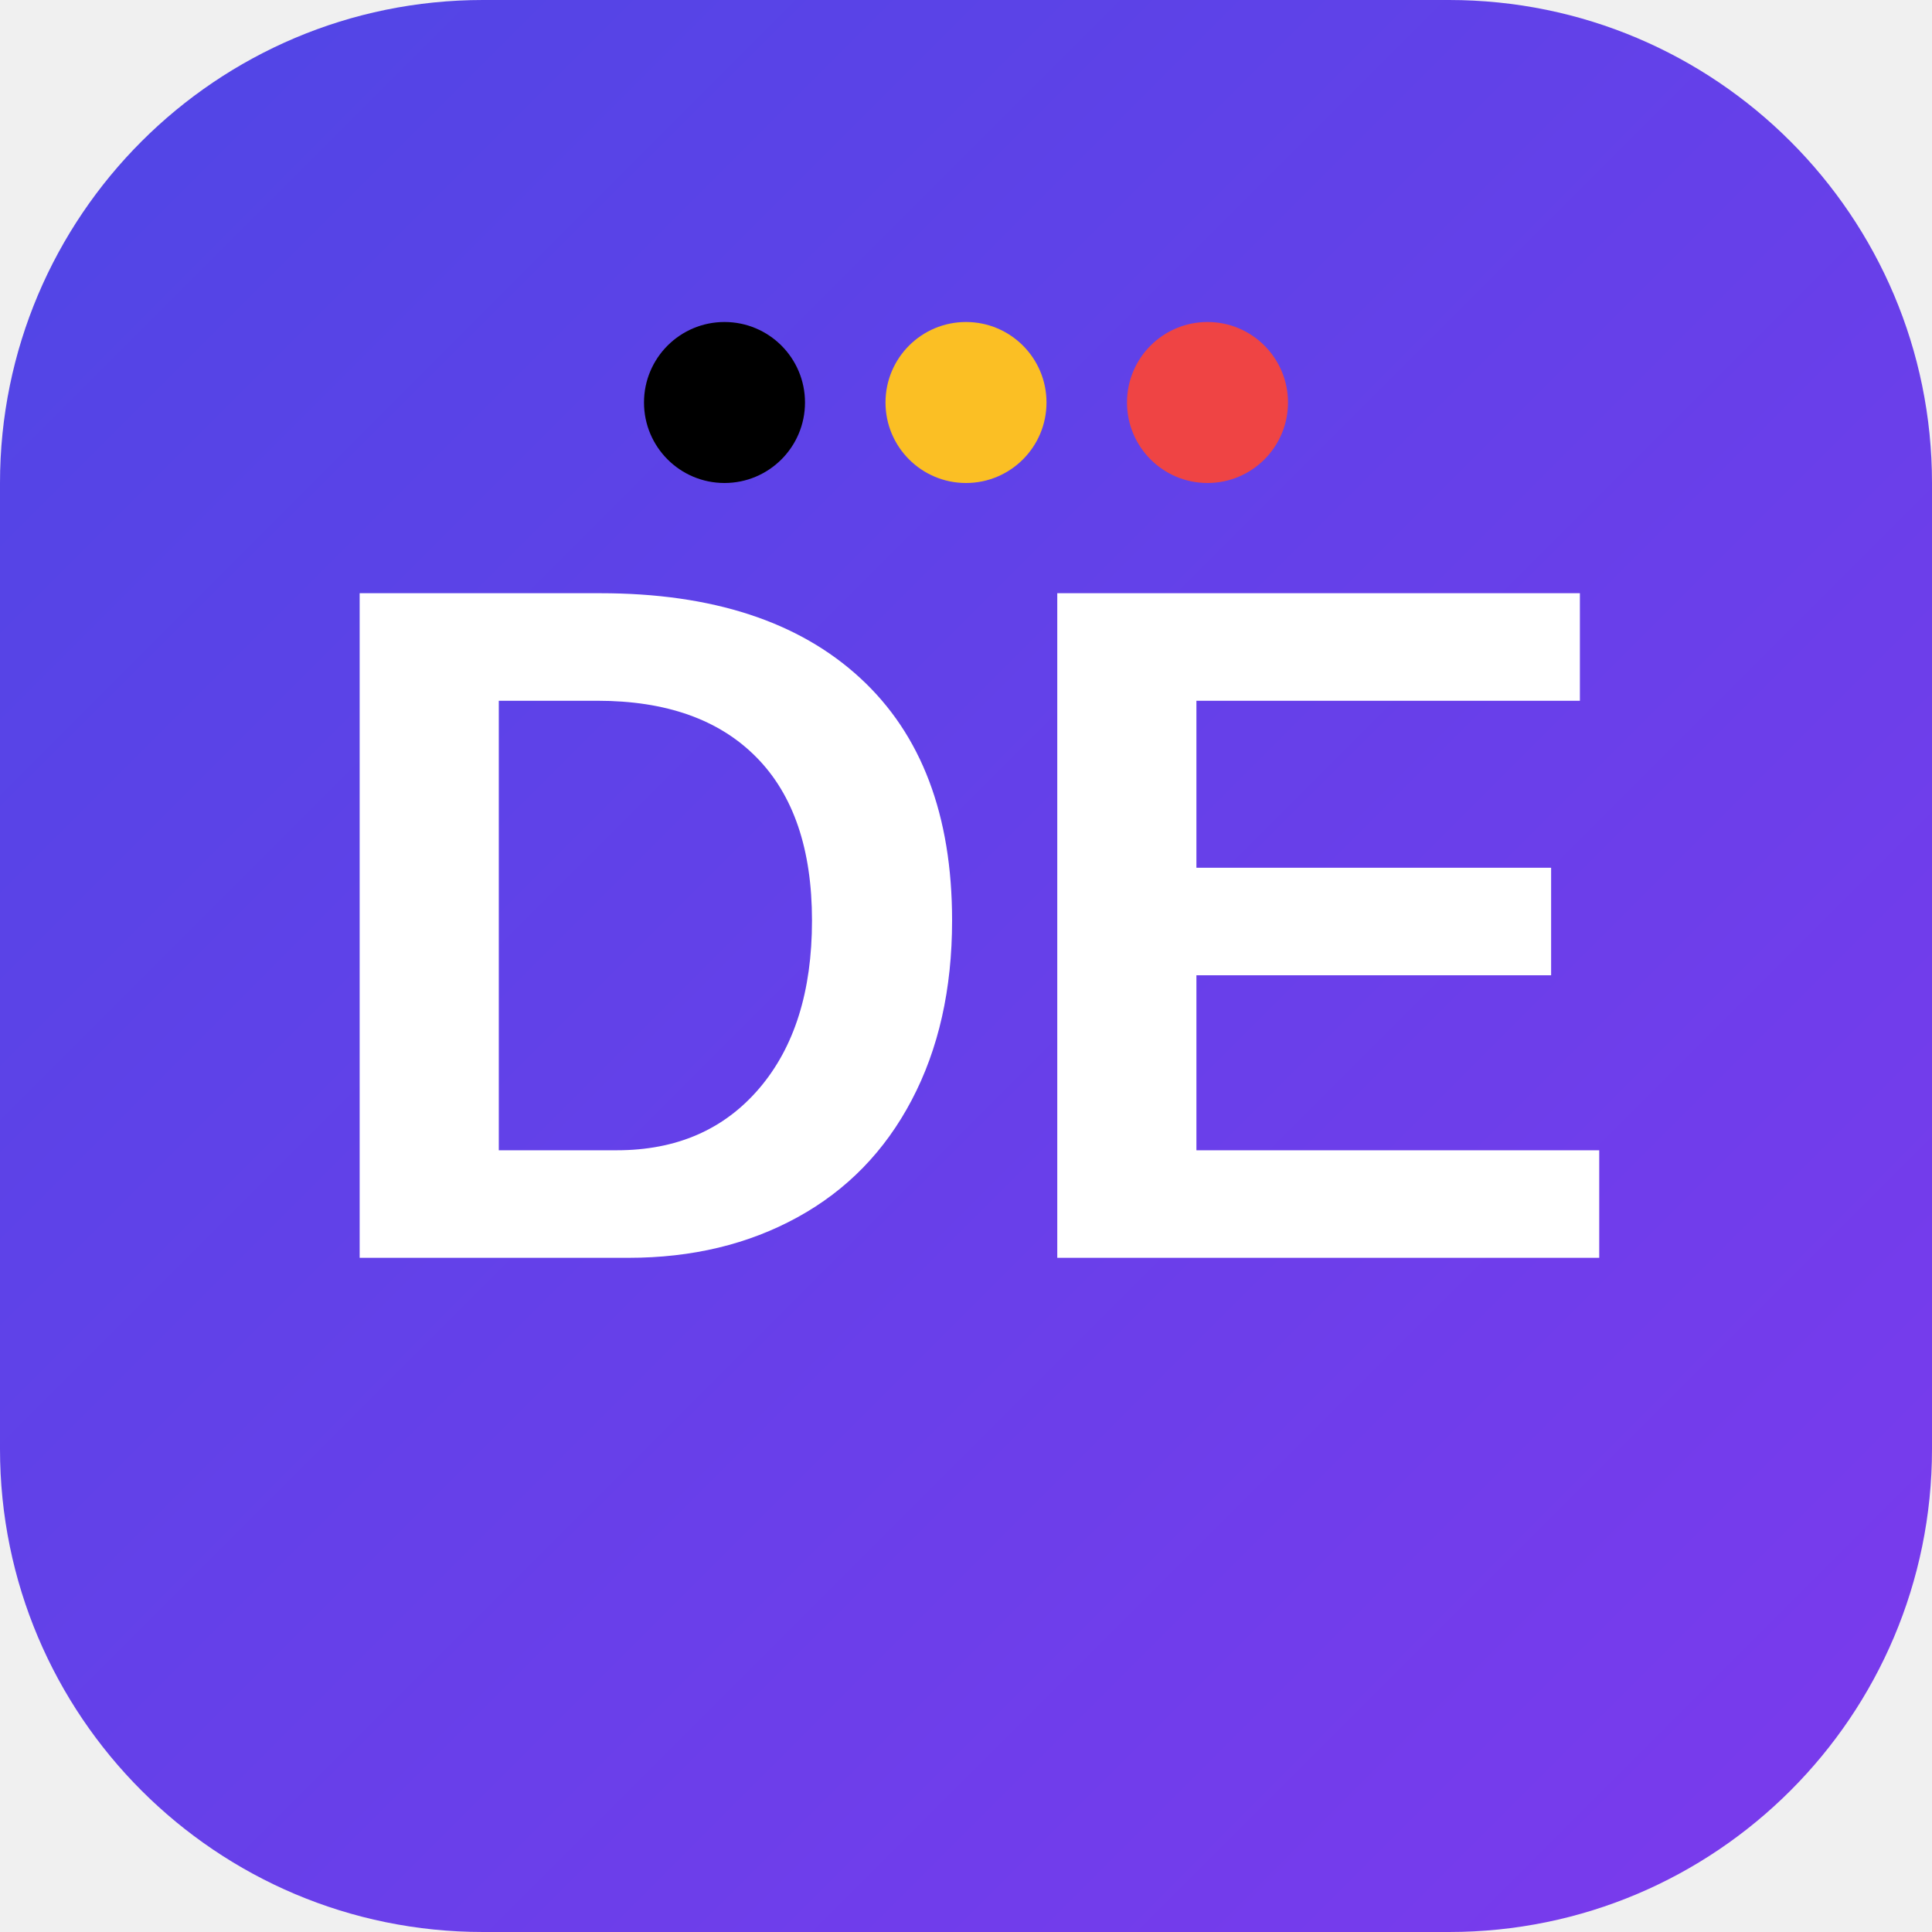
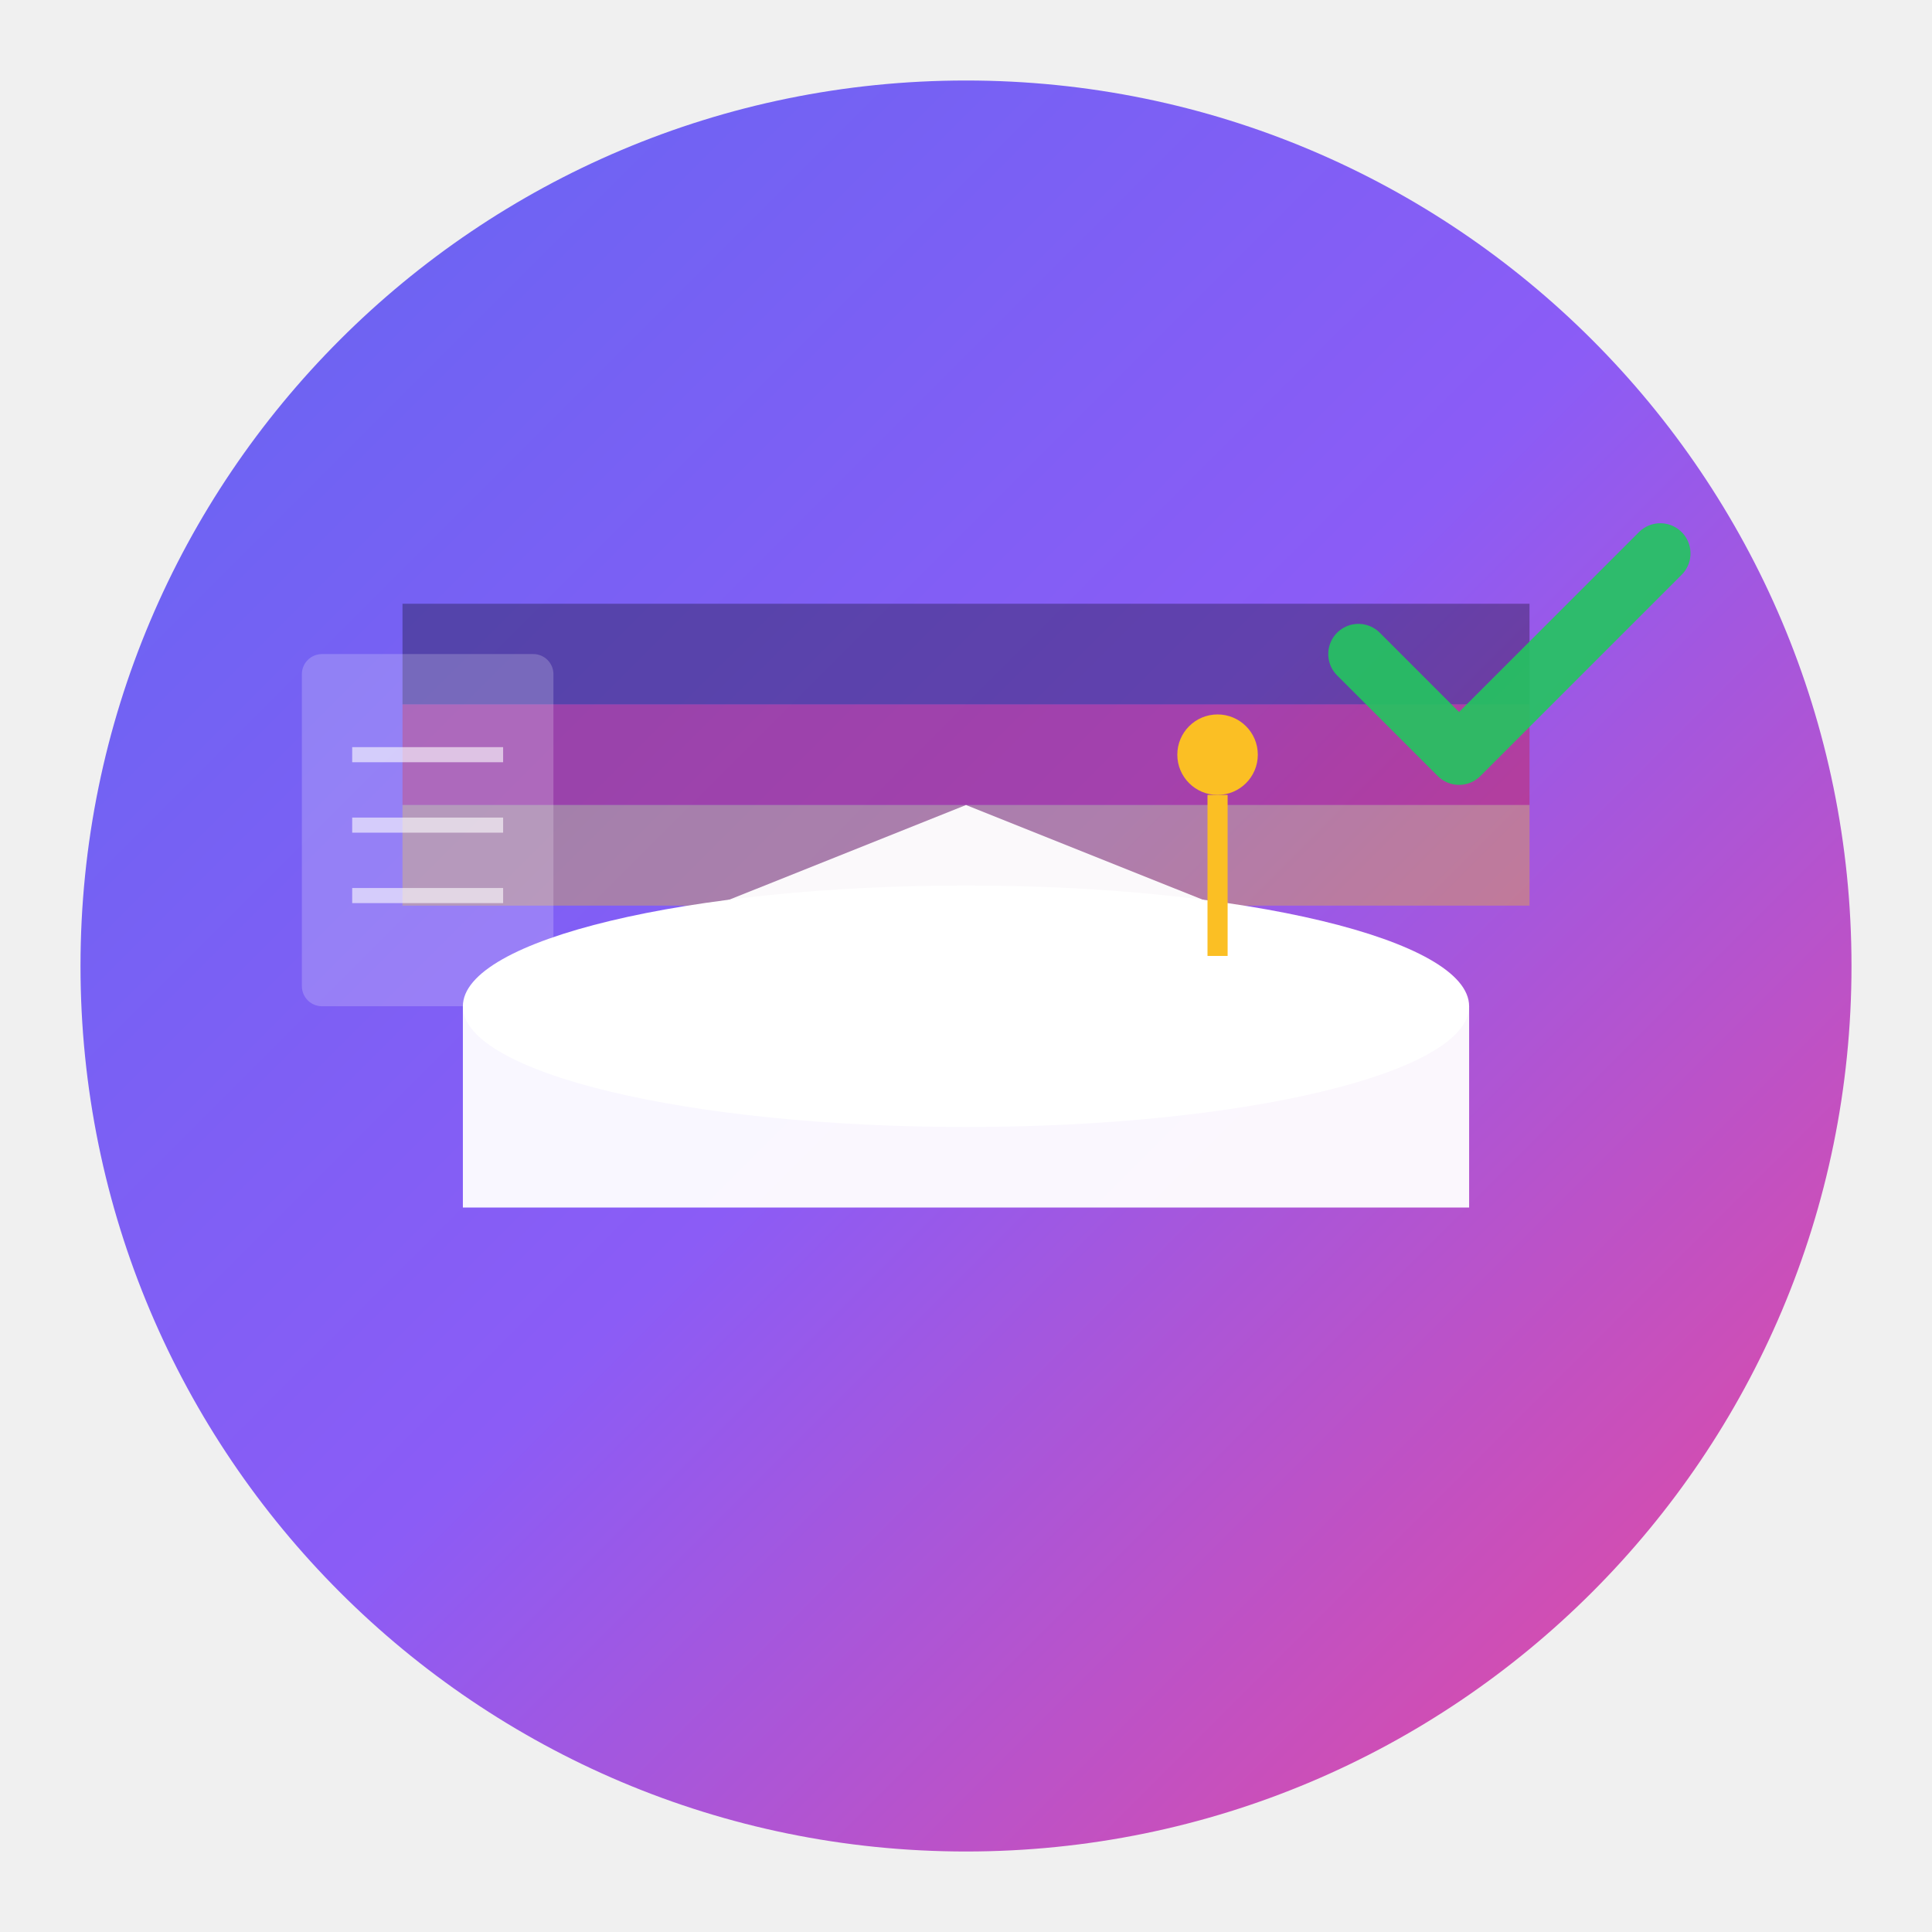
- <svg xmlns="http://www.w3.org/2000/svg" width="192" height="192">
+ <svg xmlns="http://www.w3.org/2000/svg" viewBox="0 0 192 192" fill="none">
  <defs>
-     <linearGradient id="grad" x1="0%" y1="0%" x2="100%" y2="100%">
-       <stop offset="0%" style="stop-color:#4f46e5;stop-opacity:1" />
-       <stop offset="100%" style="stop-color:#7c3aed;stop-opacity:1" />
+     <linearGradient id="grad1" x1="0%" y1="0%" x2="100%" y2="100%">
+       <stop offset="0%" style="stop-color:#6366f1;stop-opacity:1" />
+       <stop offset="50%" style="stop-color:#8b5cf6;stop-opacity:1" />
+       <stop offset="100%" style="stop-color:#ec4899;stop-opacity:1" />
    </linearGradient>
  </defs>
-   <rect width="192" height="192" rx="48" fill="url(#grad)" />
-   <text x="96" y="125" font-family="Arial, sans-serif" font-size="96" font-weight="bold" text-anchor="middle" fill="white">DE</text>
-   <circle cx="96" cy="40" r="8" fill="#fbbf24" />
-   <circle cx="72" cy="40" r="8" fill="#000000" />
-   <circle cx="120" cy="40" r="8" fill="#ef4444" />
+   <circle cx="96" cy="96" r="88" fill="url(#grad1)" />
+   <path d="M 40 60 L 152 60 L 152 70 L 40 70 Z" fill="#000000" opacity="0.3" />
+   <path d="M 40 70 L 152 70 L 152 80 L 40 80 Z" fill="#DD0000" opacity="0.3" />
+   <path d="M 40 80 L 152 80 L 152 90 L 40 90 Z" fill="#FFCE00" opacity="0.3" />
+   <g transform="translate(96, 110)">
+     <path d="M -50 -10 L 0 -30 L 50 -10 L 50 10 L -50 10 Z" fill="#ffffff" opacity="0.95" />
+     <ellipse cx="0" cy="-10" rx="50" ry="12" fill="#ffffff" />
+     <circle cx="25" cy="-35" r="4" fill="#fbbf24" />
+     <line x1="25" y1="-31" x2="25" y2="-15" stroke="#fbbf24" stroke-width="2" />
+   </g>
+   <path d="M 135 65 L 145 75 L 165 55" stroke="#22c55e" stroke-width="6" stroke-linecap="round" stroke-linejoin="round" fill="none" opacity="0.9" />
+   <g transform="translate(30, 65)">
+     <rect x="0" y="0" width="25" height="35" rx="2" fill="#ffffff" opacity="0.2" />
+     <line x1="5" y1="10" x2="20" y2="10" stroke="#ffffff" stroke-width="1.5" opacity="0.6" />
+     <line x1="5" y1="17" x2="20" y2="17" stroke="#ffffff" stroke-width="1.5" opacity="0.6" />
+     <line x1="5" y1="24" x2="20" y2="24" stroke="#ffffff" stroke-width="1.5" opacity="0.6" />
+   </g>
</svg>
